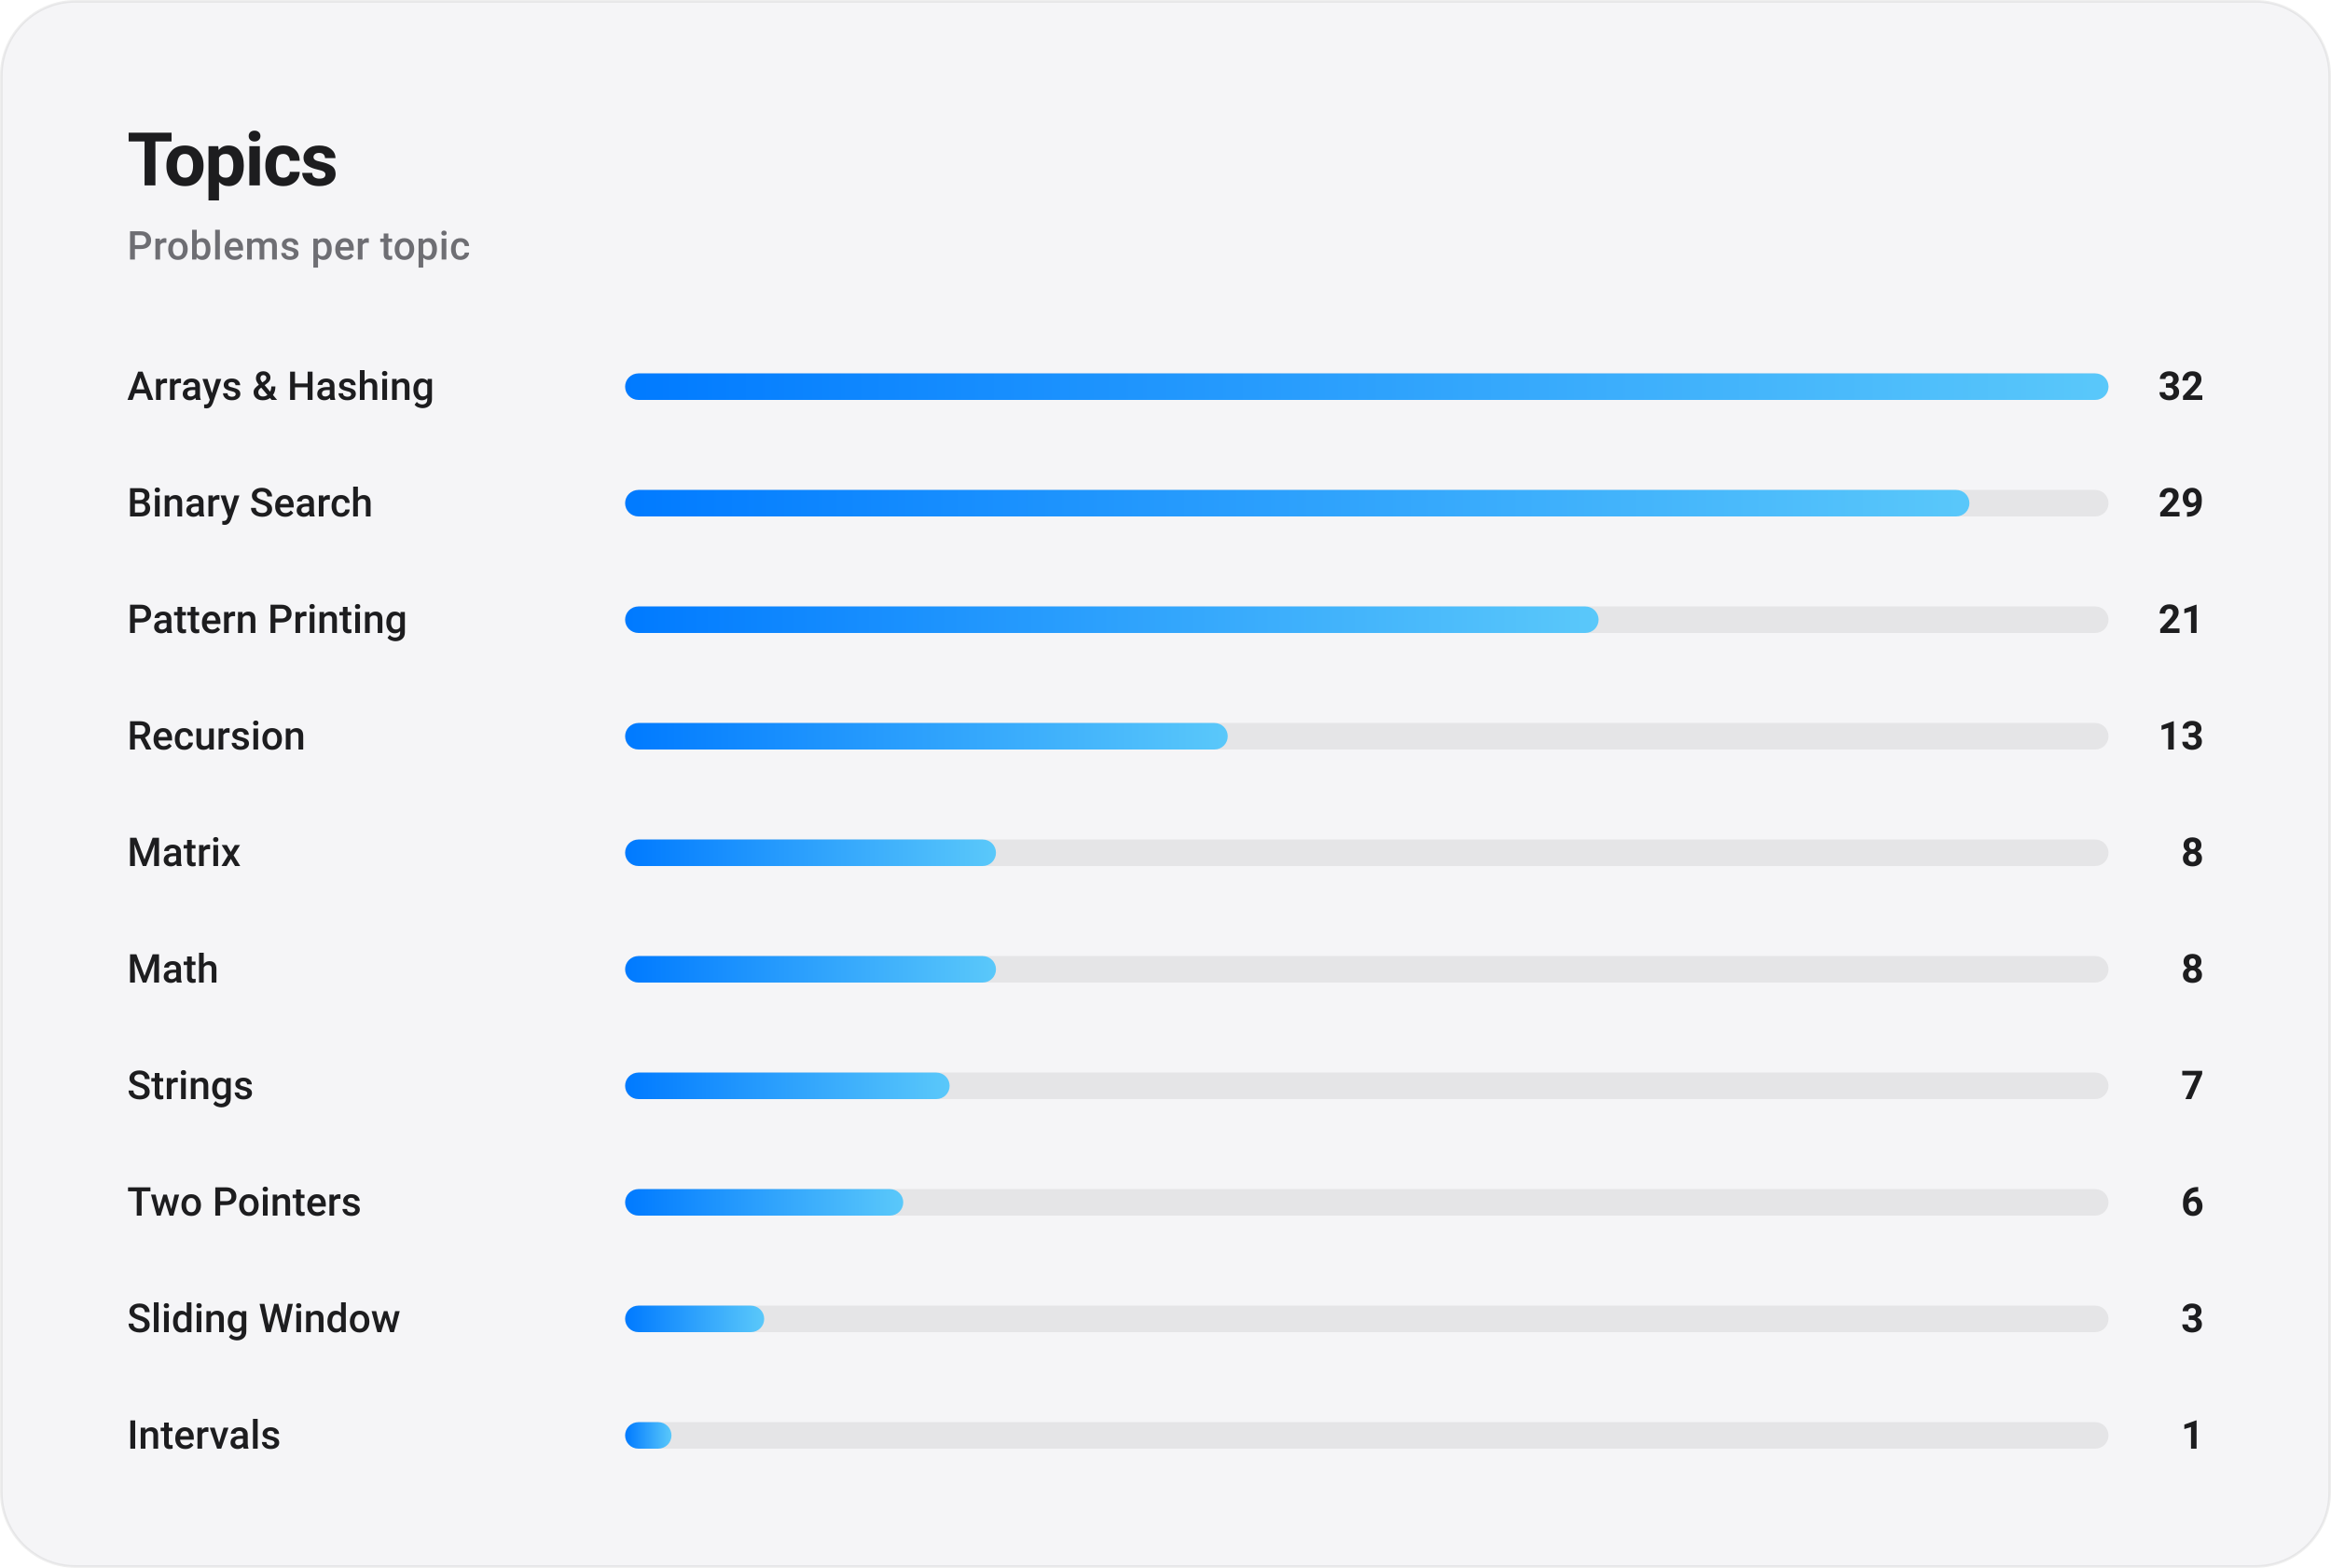
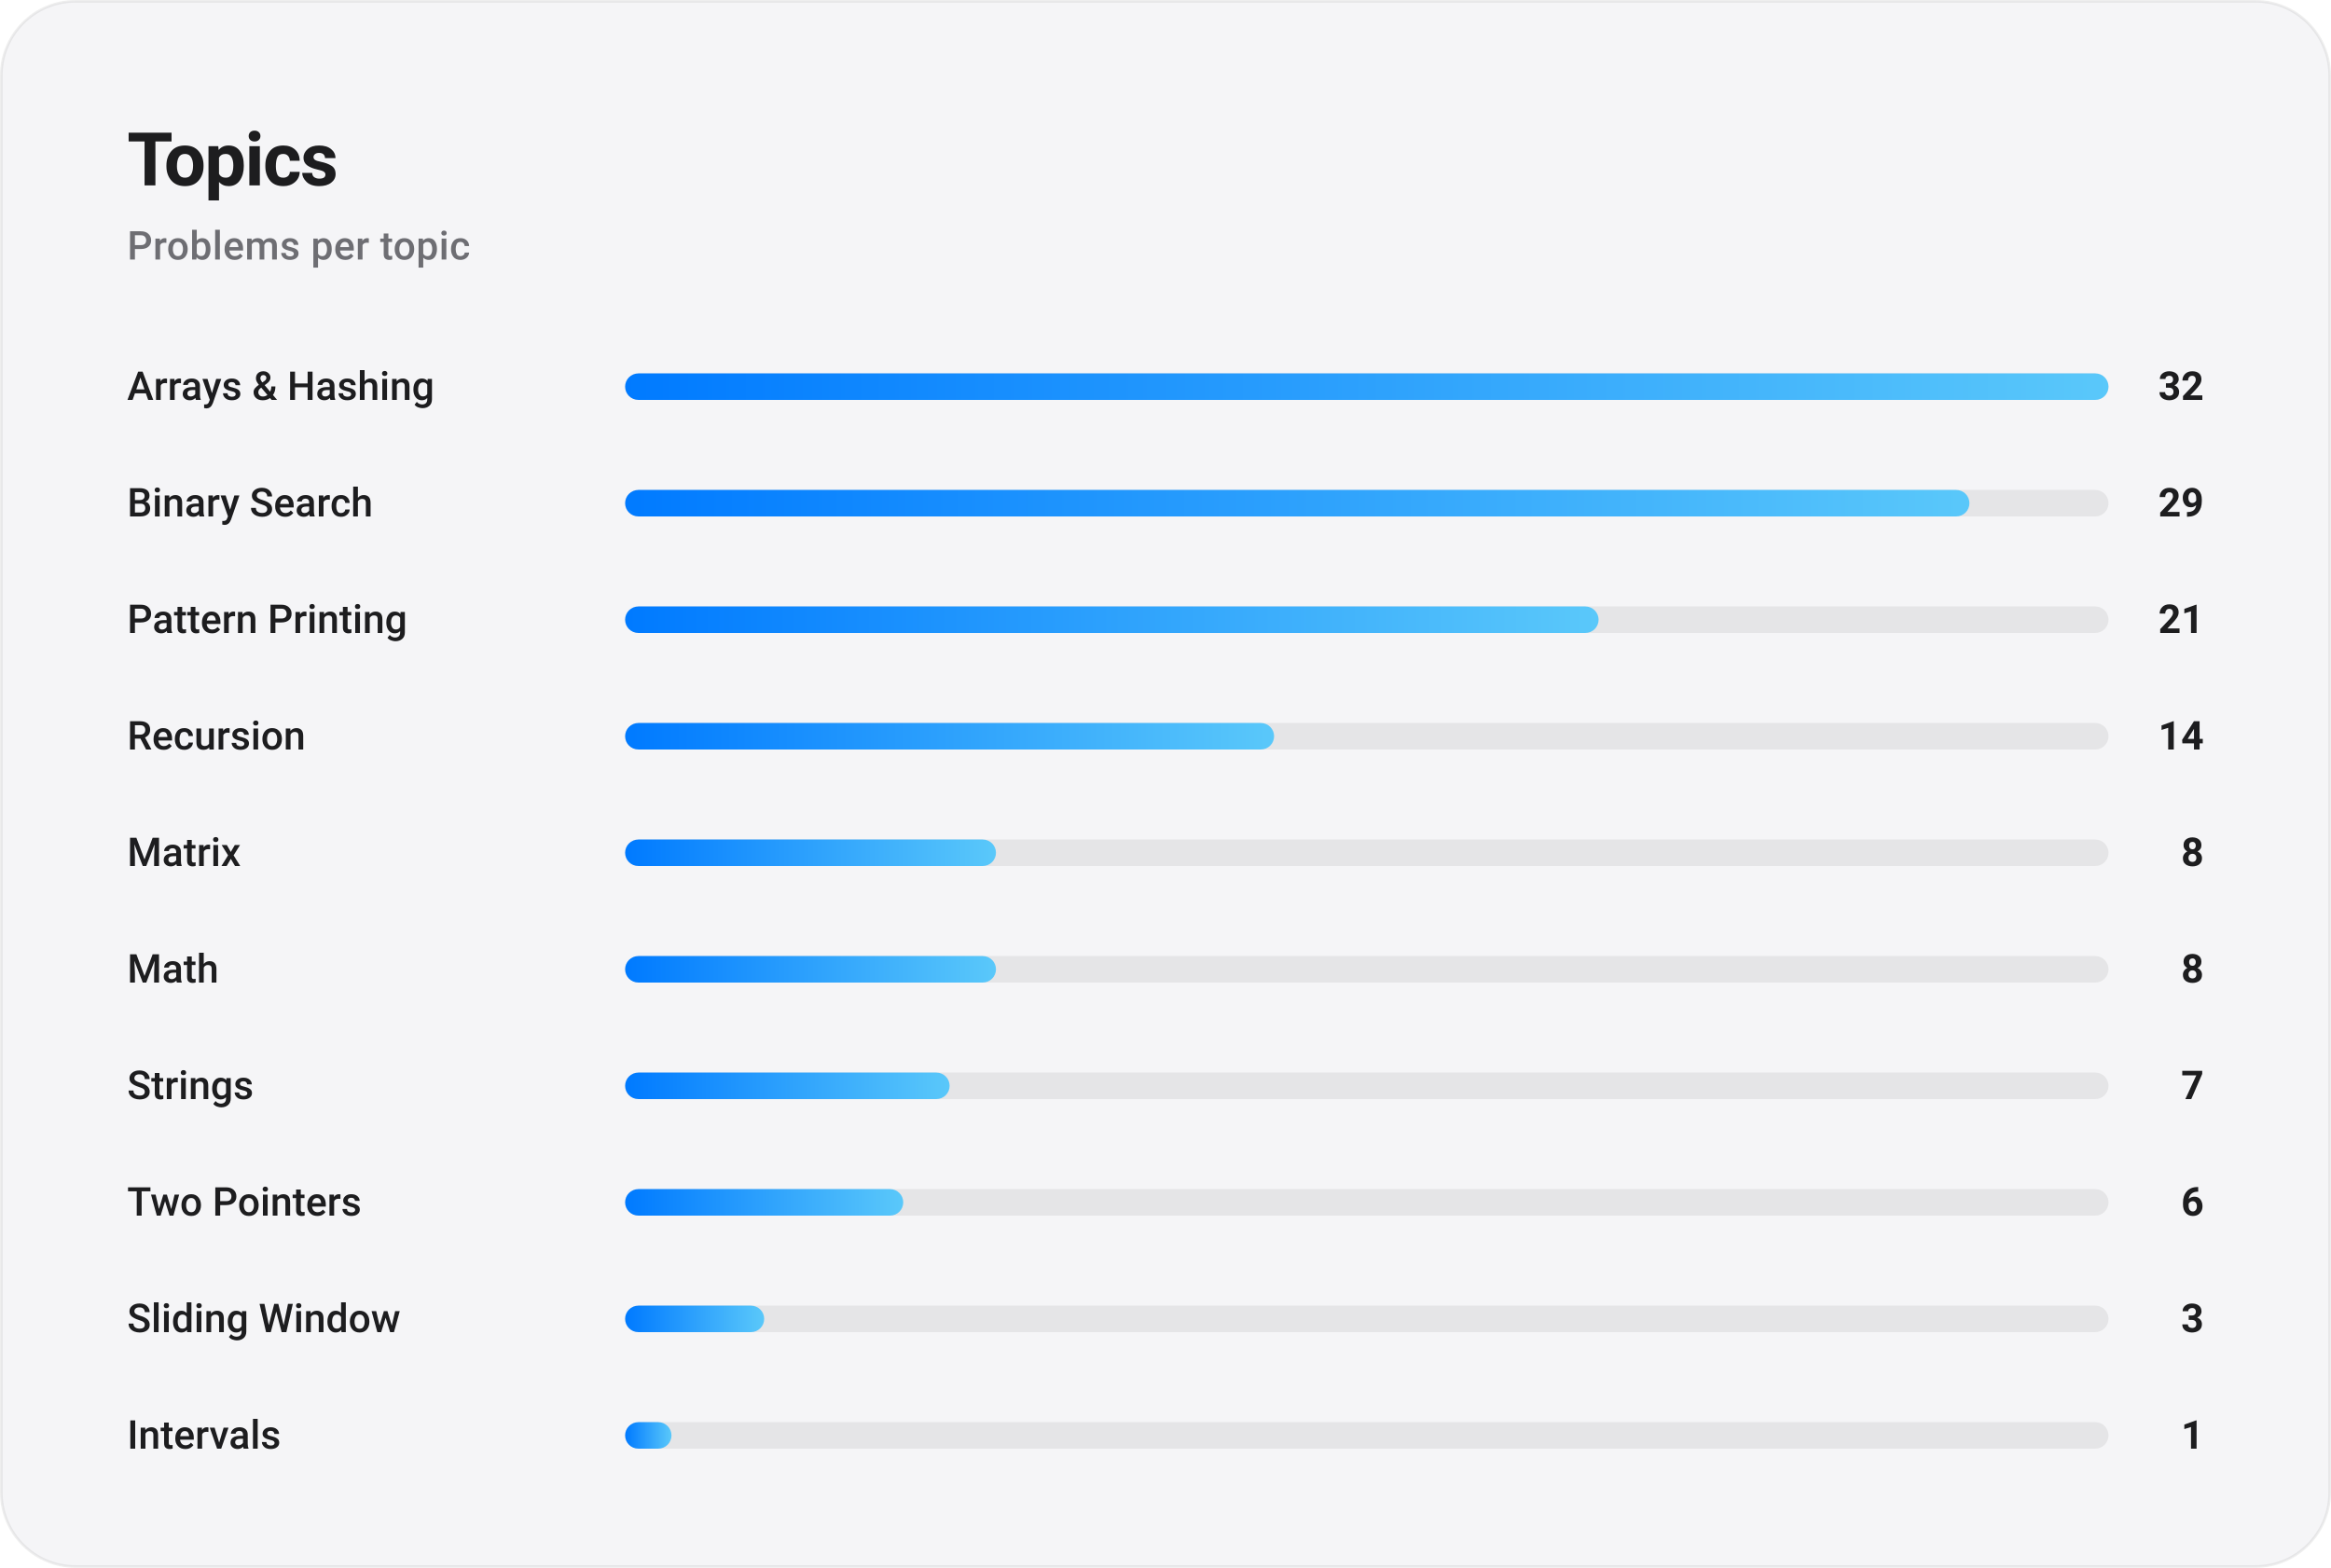
<svg xmlns="http://www.w3.org/2000/svg" width="880" height="592" viewBox="0 0 880 592" role="img" aria-labelledby="t d">
  <defs>
    <style>
text { font-family: -apple-system, BlinkMacSystemFont, "SF Pro Display", "SF Pro Text", "Segoe UI Variable Display", "Segoe UI", system-ui, Roboto, Helvetica, Arial, sans-serif; }
.num { font-variant-numeric: tabular-nums; }
@keyframes grow { from { transform: scaleX(0); } to { transform: scaleX(1); } }
@keyframes rise { from { transform: scaleY(0); } to { transform: scaleY(1); } }
@keyframes pop { from { opacity: 0; transform: scale(.92); } to { opacity: 1; transform: scale(1); } }
@keyframes fade { from { opacity: 0; transform: translateY(6px); } to { opacity: 1; transform: translateY(0); } }
.grow { transform-box: fill-box; transform-origin: 0% 50%; animation: grow .8s cubic-bezier(.22,1,.36,1) both; }
.rise { transform-box: fill-box; transform-origin: 50% 100%; animation: rise .8s cubic-bezier(.22,1,.36,1) both; }
.pop { transform-box: fill-box; transform-origin: 50% 50%; animation: pop .8s cubic-bezier(.22,1,.36,1) both; }
.fade { animation: fade .7s cubic-bezier(.22,1,.36,1) both; }
@media (prefers-reduced-motion: reduce) { .grow, .rise, .pop { transform-box: fill-box; transform-origin: 50% 50%; animation: pop .8s cubic-bezier(.22,1,.36,1) both; }
.fade { animation: none; } }
</style>
    <linearGradient id="acc" x1="0" y1="0" x2="1" y2="0">
      <stop offset="0" stop-color="#007AFF" />
      <stop offset="1" stop-color="#5AC8FA" />
    </linearGradient>
    <linearGradient id="accv" x1="0" y1="1" x2="0" y2="0">
      <stop offset="0" stop-color="#007AFF" />
      <stop offset="1" stop-color="#5AC8FA" />
    </linearGradient>
  </defs>
  <rect x="0.5" y="0.5" width="879" height="591" rx="28" fill="#F5F5F7" stroke="rgba(0,0,0,0.07)" />
  <text x="48" y="70" font-size="28" font-weight="700" fill="#1D1D1F" text-anchor="start" letter-spacing="-0.02em">Topics</text>
  <text x="48" y="98" font-size="15" font-weight="500" fill="#6E6E73" text-anchor="start" letter-spacing="0.01em">Problems per topic</text>
  <text x="48" y="151" font-size="15" font-weight="500" fill="#1D1D1F" text-anchor="start" letter-spacing="0.0em">Arrays &amp; Hashing</text>
  <rect x="236" y="141" width="560" height="10" rx="5" fill="rgba(0,0,0,0.07)" />
  <rect class="grow" style="animation-delay:0ms" x="236" y="141" width="560.0" height="10" rx="5" fill="url(#acc)" />
  <text x="832" y="151" font-size="15" font-weight="650" fill="#1D1D1F" text-anchor="end" letter-spacing="0.0em" class="num">32</text>
  <text x="48" y="195" font-size="15" font-weight="500" fill="#1D1D1F" text-anchor="start" letter-spacing="0.0em">Binary Search</text>
  <rect x="236" y="185" width="560" height="10" rx="5" fill="rgba(0,0,0,0.07)" />
  <rect class="grow" style="animation-delay:60ms" x="236" y="185" width="507.5" height="10" rx="5" fill="url(#acc)" />
  <text x="832" y="195" font-size="15" font-weight="650" fill="#1D1D1F" text-anchor="end" letter-spacing="0.0em" class="num">29</text>
  <text x="48" y="239" font-size="15" font-weight="500" fill="#1D1D1F" text-anchor="start" letter-spacing="0.0em">Pattern Printing</text>
  <rect x="236" y="229" width="560" height="10" rx="5" fill="rgba(0,0,0,0.07)" />
  <rect class="grow" style="animation-delay:120ms" x="236" y="229" width="367.5" height="10" rx="5" fill="url(#acc)" />
  <text x="832" y="239" font-size="15" font-weight="650" fill="#1D1D1F" text-anchor="end" letter-spacing="0.0em" class="num">21</text>
  <text x="48" y="283" font-size="15" font-weight="500" fill="#1D1D1F" text-anchor="start" letter-spacing="0.0em">Recursion</text>
  <rect x="236" y="273" width="560" height="10" rx="5" fill="rgba(0,0,0,0.07)" />
-   <rect class="grow" style="animation-delay:180ms" x="236" y="273" width="227.5" height="10" rx="5" fill="url(#acc)" />
-   <text x="832" y="283" font-size="15" font-weight="650" fill="#1D1D1F" text-anchor="end" letter-spacing="0.0em" class="num">13</text>
+   <rect class="grow" style="animation-delay:180ms" x="236" y="273" width="245.0" height="10" rx="5" fill="url(#acc)" />
+   <text x="832" y="283" font-size="15" font-weight="650" fill="#1D1D1F" text-anchor="end" letter-spacing="0.0em" class="num">14</text>
  <text x="48" y="327" font-size="15" font-weight="500" fill="#1D1D1F" text-anchor="start" letter-spacing="0.0em">Matrix</text>
  <rect x="236" y="317" width="560" height="10" rx="5" fill="rgba(0,0,0,0.07)" />
  <rect class="grow" style="animation-delay:240ms" x="236" y="317" width="140.0" height="10" rx="5" fill="url(#acc)" />
  <text x="832" y="327" font-size="15" font-weight="650" fill="#1D1D1F" text-anchor="end" letter-spacing="0.0em" class="num">8</text>
  <text x="48" y="371" font-size="15" font-weight="500" fill="#1D1D1F" text-anchor="start" letter-spacing="0.0em">Math</text>
  <rect x="236" y="361" width="560" height="10" rx="5" fill="rgba(0,0,0,0.07)" />
  <rect class="grow" style="animation-delay:300ms" x="236" y="361" width="140.0" height="10" rx="5" fill="url(#acc)" />
  <text x="832" y="371" font-size="15" font-weight="650" fill="#1D1D1F" text-anchor="end" letter-spacing="0.0em" class="num">8</text>
  <text x="48" y="415" font-size="15" font-weight="500" fill="#1D1D1F" text-anchor="start" letter-spacing="0.0em">Strings</text>
  <rect x="236" y="405" width="560" height="10" rx="5" fill="rgba(0,0,0,0.07)" />
  <rect class="grow" style="animation-delay:360ms" x="236" y="405" width="122.5" height="10" rx="5" fill="url(#acc)" />
  <text x="832" y="415" font-size="15" font-weight="650" fill="#1D1D1F" text-anchor="end" letter-spacing="0.0em" class="num">7</text>
  <text x="48" y="459" font-size="15" font-weight="500" fill="#1D1D1F" text-anchor="start" letter-spacing="0.0em">Two Pointers</text>
  <rect x="236" y="449" width="560" height="10" rx="5" fill="rgba(0,0,0,0.07)" />
  <rect class="grow" style="animation-delay:420ms" x="236" y="449" width="105.0" height="10" rx="5" fill="url(#acc)" />
  <text x="832" y="459" font-size="15" font-weight="650" fill="#1D1D1F" text-anchor="end" letter-spacing="0.0em" class="num">6</text>
  <text x="48" y="503" font-size="15" font-weight="500" fill="#1D1D1F" text-anchor="start" letter-spacing="0.0em">Sliding Window</text>
  <rect x="236" y="493" width="560" height="10" rx="5" fill="rgba(0,0,0,0.07)" />
  <rect class="grow" style="animation-delay:480ms" x="236" y="493" width="52.5" height="10" rx="5" fill="url(#acc)" />
  <text x="832" y="503" font-size="15" font-weight="650" fill="#1D1D1F" text-anchor="end" letter-spacing="0.0em" class="num">3</text>
  <text x="48" y="547" font-size="15" font-weight="500" fill="#1D1D1F" text-anchor="start" letter-spacing="0.0em">Intervals</text>
  <rect x="236" y="537" width="560" height="10" rx="5" fill="rgba(0,0,0,0.07)" />
  <rect class="grow" style="animation-delay:540ms" x="236" y="537" width="17.5" height="10" rx="5" fill="url(#acc)" />
  <text x="832" y="547" font-size="15" font-weight="650" fill="#1D1D1F" text-anchor="end" letter-spacing="0.0em" class="num">1</text>
</svg>
